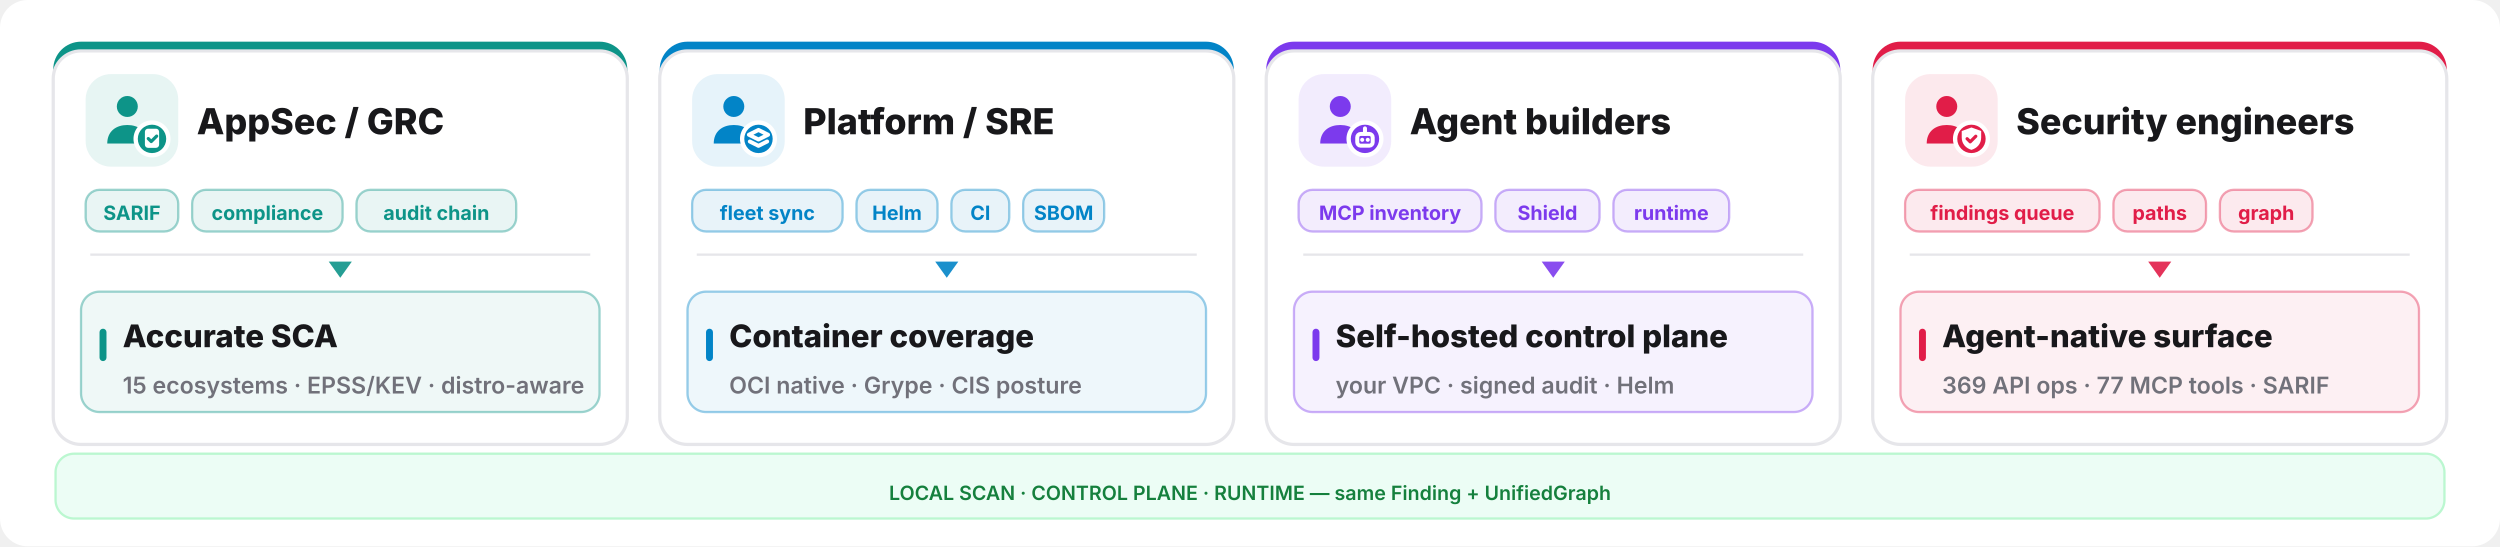
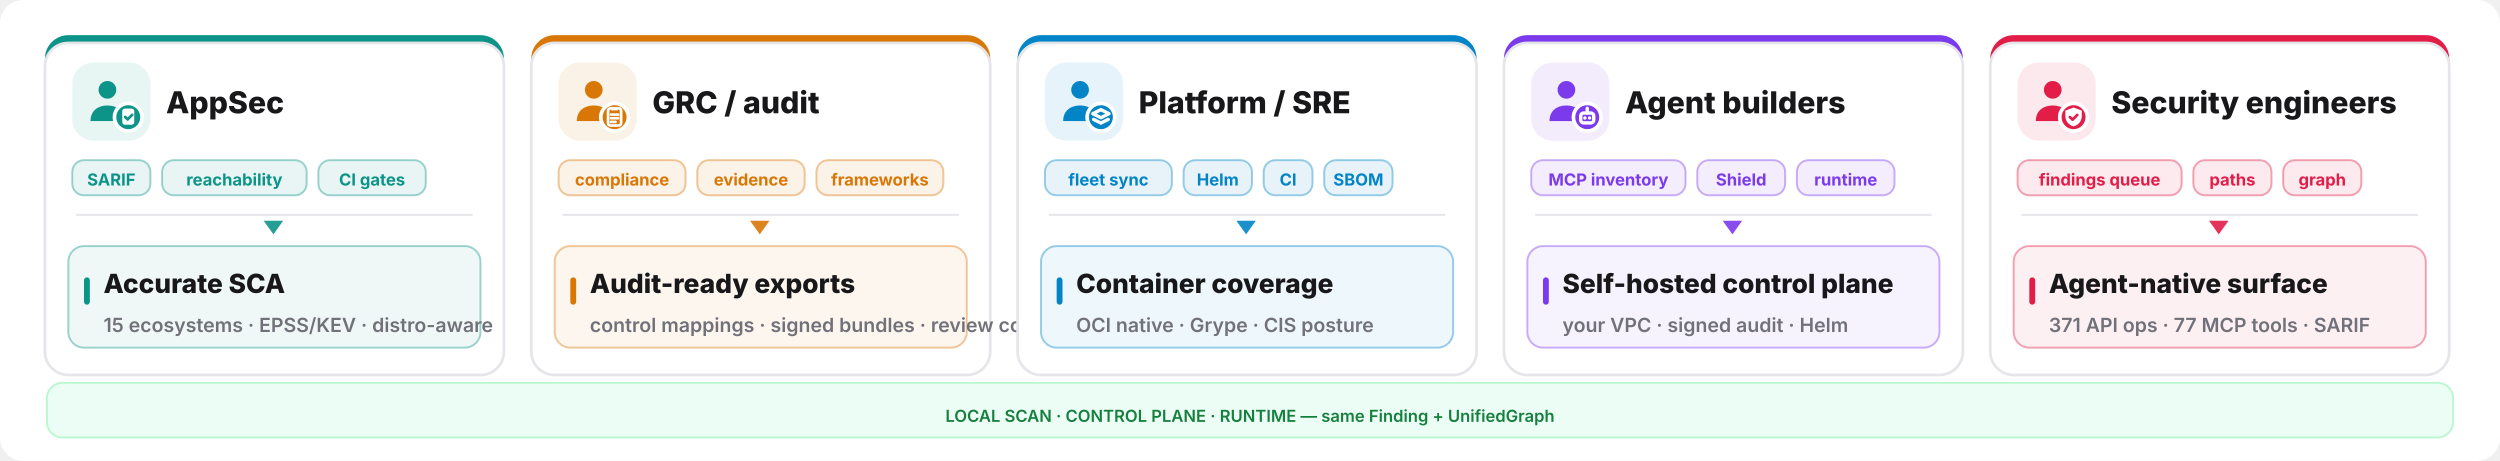
- <svg xmlns="http://www.w3.org/2000/svg" width="1080" height="236" viewBox="0 0 1080 236" fill="none">
-   <rect width="1080" height="236" rx="12" fill="#ffffff" />
-   <rect x="23" y="18" width="248" height="174" rx="12" fill="#0d9488" />
-   <rect x="23" y="22" width="248" height="170" rx="12" fill="#ffffff" stroke="#e6e6ea" stroke-width="1.4" />
+ <svg xmlns="http://www.w3.org/2000/svg" width="1280" height="236" viewBox="0 0 1280 236" fill="none">
+   <rect width="1280" height="236" rx="12" fill="#ffffff" />
+   <rect x="23" y="18" width="235" height="174" rx="12" fill="#0d9488" />
+   <rect x="23" y="22" width="235" height="170" rx="12" fill="#ffffff" stroke="#e6e6ea" stroke-width="1.4" />
  <rect x="37" y="32" width="40" height="40" rx="11" fill="#0d9488" opacity="0.10" />
  <g transform="translate(41,36) scale(1.333333)">
    <circle cx="10.5" cy="7.5" r="3.4" fill="#0d9488" />
    <path d="M4 19.5c0-4 2.9-6 6.5-6s6.5 2 6.5 6z" fill="#0d9488" />
    <circle cx="18.5" cy="18" r="6" fill="#ffffff" />
    <circle cx="18.5" cy="18" r="4.6" fill="#0d9488" />
    <g fill="none" stroke="#ffffff" stroke-width="1.3" stroke-linecap="round" stroke-linejoin="round">
      <rect x="16.2" y="14.7" width="4.6" height="6.2" rx="1" fill="#ffffff" stroke="none" />
      <path d="M17.3 17.9l.95.95 1.75-1.75" stroke="#0d9488" stroke-width="1.05" />
    </g>
  </g>
-   <text x="85" y="58" font-family="Inter,system-ui,sans-serif" font-size="15.5" font-weight="800" fill="#18181b">AppSec / GRC</text>
+   <text x="85" y="58" font-family="Inter,system-ui,sans-serif" font-size="15.5" font-weight="800" fill="#18181b">AppSec</text>
  <rect x="37" y="82" width="40" height="18" rx="6" fill="#0d9488" fill-opacity="0.09" stroke="#0d9488" stroke-opacity="0.4" />
  <text x="57.0" y="95" text-anchor="middle" font-family="Inter,system-ui,sans-serif" font-size="8.5" font-weight="700" fill="#0d9488">SARIF</text>
-   <rect x="83" y="82" width="65" height="18" rx="6" fill="#0d9488" fill-opacity="0.09" stroke="#0d9488" stroke-opacity="0.4" />
-   <text x="115.5" y="95" text-anchor="middle" font-family="Inter,system-ui,sans-serif" font-size="8.5" font-weight="700" fill="#0d9488">compliance</text>
-   <rect x="154" y="82" width="69" height="18" rx="6" fill="#0d9488" fill-opacity="0.09" stroke="#0d9488" stroke-opacity="0.4" />
-   <text x="188.5" y="95" text-anchor="middle" font-family="Inter,system-ui,sans-serif" font-size="8.5" font-weight="700" fill="#0d9488">audit chain</text>
-   <line x1="39" y1="110" x2="255" y2="110" stroke="#e6e6ea" stroke-width="1" />
-   <polygon points="147,120 142,113 152,113" fill="#0d9488" opacity="0.9" />
-   <rect x="35" y="126" width="224" height="52" rx="8" fill="#0d9488" opacity="0.07" />
-   <rect x="35" y="126" width="224" height="52" rx="8" fill="none" stroke="#0d9488" opacity="0.4" />
+   <rect x="83" y="82" width="74" height="18" rx="6" fill="#0d9488" fill-opacity="0.09" stroke="#0d9488" stroke-opacity="0.4" />
+   <text x="120.0" y="95" text-anchor="middle" font-family="Inter,system-ui,sans-serif" font-size="8.5" font-weight="700" fill="#0d9488">reachability</text>
+   <rect x="163" y="82" width="55" height="18" rx="6" fill="#0d9488" fill-opacity="0.09" stroke="#0d9488" stroke-opacity="0.4" />
+   <text x="190.5" y="95" text-anchor="middle" font-family="Inter,system-ui,sans-serif" font-size="8.5" font-weight="700" fill="#0d9488">CI gates</text>
+   <line x1="39" y1="110" x2="242" y2="110" stroke="#e6e6ea" stroke-width="1" />
+   <polygon points="140,120 135,113 145,113" fill="#0d9488" opacity="0.9" />
+   <rect x="35" y="126" width="211" height="52" rx="8" fill="#0d9488" opacity="0.07" />
+   <rect x="35" y="126" width="211" height="52" rx="8" fill="none" stroke="#0d9488" opacity="0.4" />
  <rect x="43" y="142" width="3" height="14" rx="1.5" fill="#0d9488" />
  <text x="53" y="150" font-family="Inter,system-ui,sans-serif" font-size="13.5" font-weight="800" fill="#18181b">Accurate SCA</text>
  <text x="53" y="170" font-family="Inter,system-ui,sans-serif" font-size="10" font-weight="600" fill="#71717a">15 ecosystems · EPSS/KEV · distro-aware</text>
-   <rect x="285" y="18" width="248" height="174" rx="12" fill="#0284c7" />
-   <rect x="285" y="22" width="248" height="170" rx="12" fill="#ffffff" stroke="#e6e6ea" stroke-width="1.4" />
-   <rect x="299" y="32" width="40" height="40" rx="11" fill="#0284c7" opacity="0.10" />
-   <g transform="translate(303,36) scale(1.333333)">
+   <rect x="272" y="18" width="235" height="174" rx="12" fill="#d97706" />
+   <rect x="272" y="22" width="235" height="170" rx="12" fill="#ffffff" stroke="#e6e6ea" stroke-width="1.4" />
+   <rect x="286" y="32" width="40" height="40" rx="11" fill="#d97706" opacity="0.10" />
+   <g transform="translate(290,36) scale(1.333333)">
+     <circle cx="10.5" cy="7.5" r="3.4" fill="#d97706" />
+     <path d="M4 19.5c0-4 2.9-6 6.5-6s6.5 2 6.5 6z" fill="#d97706" />
+     <circle cx="18.5" cy="18" r="6" fill="#ffffff" />
+     <circle cx="18.5" cy="18" r="4.6" fill="#d97706" />
+     <g fill="none" stroke="#ffffff" stroke-width="1.3" stroke-linecap="round" stroke-linejoin="round">
+       <rect x="16.0" y="14.6" width="5.0" height="6.6" rx="0.9" fill="none" stroke="#ffffff" stroke-width="1.05" />
+       <path d="M17.2 14.2h2.6v1.2h-2.6z" fill="#ffffff" stroke="none" />
+       <path d="M17.1 17.0h2.8 M17.1 18.4h2.8 M17.1 19.8h1.8" stroke="#ffffff" stroke-width="1.0" />
+     </g>
+   </g>
+   <text x="334" y="58" font-family="Inter,system-ui,sans-serif" font-size="15.5" font-weight="800" fill="#18181b">GRC / audit</text>
+   <rect x="286" y="82" width="65" height="18" rx="6" fill="#d97706" fill-opacity="0.09" stroke="#d97706" stroke-opacity="0.4" />
+   <text x="318.5" y="95" text-anchor="middle" font-family="Inter,system-ui,sans-serif" font-size="8.5" font-weight="700" fill="#d97706">compliance</text>
+   <rect x="357" y="82" width="55" height="18" rx="6" fill="#d97706" fill-opacity="0.09" stroke="#d97706" stroke-opacity="0.4" />
+   <text x="384.5" y="95" text-anchor="middle" font-family="Inter,system-ui,sans-serif" font-size="8.5" font-weight="700" fill="#d97706">evidence</text>
+   <rect x="418" y="82" width="65" height="18" rx="6" fill="#d97706" fill-opacity="0.09" stroke="#d97706" stroke-opacity="0.4" />
+   <text x="450.5" y="95" text-anchor="middle" font-family="Inter,system-ui,sans-serif" font-size="8.5" font-weight="700" fill="#d97706">frameworks</text>
+   <line x1="288" y1="110" x2="491" y2="110" stroke="#e6e6ea" stroke-width="1" />
+   <polygon points="389,120 384,113 394,113" fill="#d97706" opacity="0.9" />
+   <rect x="284" y="126" width="211" height="52" rx="8" fill="#d97706" opacity="0.07" />
+   <rect x="284" y="126" width="211" height="52" rx="8" fill="none" stroke="#d97706" opacity="0.4" />
+   <rect x="292" y="142" width="3" height="14" rx="1.5" fill="#d97706" />
+   <text x="302" y="150" font-family="Inter,system-ui,sans-serif" font-size="13.5" font-weight="800" fill="#18181b">Audit-ready exports</text>
+   <text x="302" y="170" font-family="Inter,system-ui,sans-serif" font-size="10" font-weight="600" fill="#71717a">control mappings · signed bundles · review context</text>
+   <rect x="521" y="18" width="235" height="174" rx="12" fill="#0284c7" />
+   <rect x="521" y="22" width="235" height="170" rx="12" fill="#ffffff" stroke="#e6e6ea" stroke-width="1.4" />
+   <rect x="535" y="32" width="40" height="40" rx="11" fill="#0284c7" opacity="0.10" />
+   <g transform="translate(539,36) scale(1.333333)">
    <circle cx="10.5" cy="7.5" r="3.4" fill="#0284c7" />
    <path d="M4 19.5c0-4 2.9-6 6.5-6s6.5 2 6.5 6z" fill="#0284c7" />
    <circle cx="18.5" cy="18" r="6" fill="#ffffff" />
    <circle cx="18.5" cy="18" r="4.6" fill="#0284c7" />
    <g fill="none" stroke="#ffffff" stroke-width="1.3" stroke-linecap="round" stroke-linejoin="round">
      <path d="M18.5 15.1l3.1 1.55-3.1 1.55-3.1-1.55z" />
      <path d="M15.7 18.85l2.8 1.4 2.8-1.4" />
    </g>
  </g>
-   <text x="347" y="58" font-family="Inter,system-ui,sans-serif" font-size="15.5" font-weight="800" fill="#18181b">Platform / SRE</text>
-   <rect x="299" y="82" width="65" height="18" rx="6" fill="#0284c7" fill-opacity="0.09" stroke="#0284c7" stroke-opacity="0.4" />
-   <text x="331.5" y="95" text-anchor="middle" font-family="Inter,system-ui,sans-serif" font-size="8.5" font-weight="700" fill="#0284c7">fleet sync</text>
-   <rect x="370" y="82" width="35" height="18" rx="6" fill="#0284c7" fill-opacity="0.09" stroke="#0284c7" stroke-opacity="0.4" />
-   <text x="387.5" y="95" text-anchor="middle" font-family="Inter,system-ui,sans-serif" font-size="8.5" font-weight="700" fill="#0284c7">Helm</text>
-   <rect x="411" y="82" width="25" height="18" rx="6" fill="#0284c7" fill-opacity="0.09" stroke="#0284c7" stroke-opacity="0.4" />
-   <text x="423.5" y="95" text-anchor="middle" font-family="Inter,system-ui,sans-serif" font-size="8.5" font-weight="700" fill="#0284c7">CI</text>
-   <rect x="442" y="82" width="35" height="18" rx="6" fill="#0284c7" fill-opacity="0.09" stroke="#0284c7" stroke-opacity="0.4" />
-   <text x="459.5" y="95" text-anchor="middle" font-family="Inter,system-ui,sans-serif" font-size="8.5" font-weight="700" fill="#0284c7">SBOM</text>
-   <line x1="301" y1="110" x2="517" y2="110" stroke="#e6e6ea" stroke-width="1" />
-   <polygon points="409,120 404,113 414,113" fill="#0284c7" opacity="0.9" />
-   <rect x="297" y="126" width="224" height="52" rx="8" fill="#0284c7" opacity="0.07" />
-   <rect x="297" y="126" width="224" height="52" rx="8" fill="none" stroke="#0284c7" opacity="0.4" />
-   <rect x="305" y="142" width="3" height="14" rx="1.5" fill="#0284c7" />
-   <text x="315" y="150" font-family="Inter,system-ui,sans-serif" font-size="13.5" font-weight="800" fill="#18181b">Container coverage</text>
-   <text x="315" y="170" font-family="Inter,system-ui,sans-serif" font-size="10" font-weight="600" fill="#71717a">OCI native · Grype · CIS posture</text>
-   <rect x="547" y="18" width="248" height="174" rx="12" fill="#7c3aed" />
-   <rect x="547" y="22" width="248" height="170" rx="12" fill="#ffffff" stroke="#e6e6ea" stroke-width="1.4" />
-   <rect x="561" y="32" width="40" height="40" rx="11" fill="#7c3aed" opacity="0.10" />
-   <g transform="translate(565,36) scale(1.333333)">
+   <text x="583" y="58" font-family="Inter,system-ui,sans-serif" font-size="15.5" font-weight="800" fill="#18181b">Platform / SRE</text>
+   <rect x="535" y="82" width="65" height="18" rx="6" fill="#0284c7" fill-opacity="0.09" stroke="#0284c7" stroke-opacity="0.4" />
+   <text x="567.5" y="95" text-anchor="middle" font-family="Inter,system-ui,sans-serif" font-size="8.5" font-weight="700" fill="#0284c7">fleet sync</text>
+   <rect x="606" y="82" width="35" height="18" rx="6" fill="#0284c7" fill-opacity="0.09" stroke="#0284c7" stroke-opacity="0.4" />
+   <text x="623.5" y="95" text-anchor="middle" font-family="Inter,system-ui,sans-serif" font-size="8.5" font-weight="700" fill="#0284c7">Helm</text>
+   <rect x="647" y="82" width="25" height="18" rx="6" fill="#0284c7" fill-opacity="0.09" stroke="#0284c7" stroke-opacity="0.4" />
+   <text x="659.5" y="95" text-anchor="middle" font-family="Inter,system-ui,sans-serif" font-size="8.5" font-weight="700" fill="#0284c7">CI</text>
+   <rect x="678" y="82" width="35" height="18" rx="6" fill="#0284c7" fill-opacity="0.09" stroke="#0284c7" stroke-opacity="0.4" />
+   <text x="695.5" y="95" text-anchor="middle" font-family="Inter,system-ui,sans-serif" font-size="8.5" font-weight="700" fill="#0284c7">SBOM</text>
+   <line x1="537" y1="110" x2="740" y2="110" stroke="#e6e6ea" stroke-width="1" />
+   <polygon points="638,120 633,113 643,113" fill="#0284c7" opacity="0.9" />
+   <rect x="533" y="126" width="211" height="52" rx="8" fill="#0284c7" opacity="0.07" />
+   <rect x="533" y="126" width="211" height="52" rx="8" fill="none" stroke="#0284c7" opacity="0.4" />
+   <rect x="541" y="142" width="3" height="14" rx="1.5" fill="#0284c7" />
+   <text x="551" y="150" font-family="Inter,system-ui,sans-serif" font-size="13.5" font-weight="800" fill="#18181b">Container coverage</text>
+   <text x="551" y="170" font-family="Inter,system-ui,sans-serif" font-size="10" font-weight="600" fill="#71717a">OCI native · Grype · CIS posture</text>
+   <rect x="770" y="18" width="235" height="174" rx="12" fill="#7c3aed" />
+   <rect x="770" y="22" width="235" height="170" rx="12" fill="#ffffff" stroke="#e6e6ea" stroke-width="1.4" />
+   <rect x="784" y="32" width="40" height="40" rx="11" fill="#7c3aed" opacity="0.10" />
+   <g transform="translate(788,36) scale(1.333333)">
    <circle cx="10.5" cy="7.5" r="3.4" fill="#7c3aed" />
    <path d="M4 19.5c0-4 2.9-6 6.5-6s6.5 2 6.5 6z" fill="#7c3aed" />
    <circle cx="18.5" cy="18" r="6" fill="#ffffff" />
    <circle cx="18.5" cy="18" r="4.6" fill="#7c3aed" />
    <g fill="none" stroke="#ffffff" stroke-width="1.3" stroke-linecap="round" stroke-linejoin="round">
      <rect x="16" y="16.4" width="5" height="3.8" rx="1.1" />
      <path d="M17.6 18.3h.01 M19.4 18.3h.01 M18.5 14.6v1.8" />
    </g>
  </g>
-   <text x="609" y="58" font-family="Inter,system-ui,sans-serif" font-size="15.5" font-weight="800" fill="#18181b">Agent builders</text>
-   <rect x="561" y="82" width="79" height="18" rx="6" fill="#7c3aed" fill-opacity="0.09" stroke="#7c3aed" stroke-opacity="0.4" />
-   <text x="600.5" y="95" text-anchor="middle" font-family="Inter,system-ui,sans-serif" font-size="8.5" font-weight="700" fill="#7c3aed">MCP inventory</text>
-   <rect x="646" y="82" width="45" height="18" rx="6" fill="#7c3aed" fill-opacity="0.09" stroke="#7c3aed" stroke-opacity="0.4" />
-   <text x="668.5" y="95" text-anchor="middle" font-family="Inter,system-ui,sans-serif" font-size="8.5" font-weight="700" fill="#7c3aed">Shield</text>
-   <rect x="697" y="82" width="50" height="18" rx="6" fill="#7c3aed" fill-opacity="0.09" stroke="#7c3aed" stroke-opacity="0.4" />
-   <text x="722.0" y="95" text-anchor="middle" font-family="Inter,system-ui,sans-serif" font-size="8.5" font-weight="700" fill="#7c3aed">runtime</text>
-   <line x1="563" y1="110" x2="779" y2="110" stroke="#e6e6ea" stroke-width="1" />
-   <polygon points="671,120 666,113 676,113" fill="#7c3aed" opacity="0.9" />
-   <rect x="559" y="126" width="224" height="52" rx="8" fill="#7c3aed" opacity="0.07" />
-   <rect x="559" y="126" width="224" height="52" rx="8" fill="none" stroke="#7c3aed" opacity="0.4" />
-   <rect x="567" y="142" width="3" height="14" rx="1.5" fill="#7c3aed" />
-   <text x="577" y="150" font-family="Inter,system-ui,sans-serif" font-size="13.5" font-weight="800" fill="#18181b">Self-hosted control plane</text>
-   <text x="577" y="170" font-family="Inter,system-ui,sans-serif" font-size="10" font-weight="600" fill="#71717a">your VPC · signed audit · Helm</text>
-   <rect x="809" y="18" width="248" height="174" rx="12" fill="#e11d48" />
-   <rect x="809" y="22" width="248" height="170" rx="12" fill="#ffffff" stroke="#e6e6ea" stroke-width="1.4" />
-   <rect x="823" y="32" width="40" height="40" rx="11" fill="#e11d48" opacity="0.10" />
-   <g transform="translate(827,36) scale(1.333333)">
+   <text x="832" y="58" font-family="Inter,system-ui,sans-serif" font-size="15.5" font-weight="800" fill="#18181b">Agent builders</text>
+   <rect x="784" y="82" width="79" height="18" rx="6" fill="#7c3aed" fill-opacity="0.09" stroke="#7c3aed" stroke-opacity="0.4" />
+   <text x="823.5" y="95" text-anchor="middle" font-family="Inter,system-ui,sans-serif" font-size="8.5" font-weight="700" fill="#7c3aed">MCP inventory</text>
+   <rect x="869" y="82" width="45" height="18" rx="6" fill="#7c3aed" fill-opacity="0.09" stroke="#7c3aed" stroke-opacity="0.4" />
+   <text x="891.5" y="95" text-anchor="middle" font-family="Inter,system-ui,sans-serif" font-size="8.5" font-weight="700" fill="#7c3aed">Shield</text>
+   <rect x="920" y="82" width="50" height="18" rx="6" fill="#7c3aed" fill-opacity="0.09" stroke="#7c3aed" stroke-opacity="0.4" />
+   <text x="945.0" y="95" text-anchor="middle" font-family="Inter,system-ui,sans-serif" font-size="8.5" font-weight="700" fill="#7c3aed">runtime</text>
+   <line x1="786" y1="110" x2="989" y2="110" stroke="#e6e6ea" stroke-width="1" />
+   <polygon points="887,120 882,113 892,113" fill="#7c3aed" opacity="0.9" />
+   <rect x="782" y="126" width="211" height="52" rx="8" fill="#7c3aed" opacity="0.07" />
+   <rect x="782" y="126" width="211" height="52" rx="8" fill="none" stroke="#7c3aed" opacity="0.4" />
+   <rect x="790" y="142" width="3" height="14" rx="1.5" fill="#7c3aed" />
+   <text x="800" y="150" font-family="Inter,system-ui,sans-serif" font-size="13.5" font-weight="800" fill="#18181b">Self-hosted control plane</text>
+   <text x="800" y="170" font-family="Inter,system-ui,sans-serif" font-size="10" font-weight="600" fill="#71717a">your VPC · signed audit · Helm</text>
+   <rect x="1019" y="18" width="235" height="174" rx="12" fill="#e11d48" />
+   <rect x="1019" y="22" width="235" height="170" rx="12" fill="#ffffff" stroke="#e6e6ea" stroke-width="1.4" />
+   <rect x="1033" y="32" width="40" height="40" rx="11" fill="#e11d48" opacity="0.10" />
+   <g transform="translate(1037,36) scale(1.333333)">
    <circle cx="10.5" cy="7.5" r="3.4" fill="#e11d48" />
    <path d="M4 19.5c0-4 2.9-6 6.5-6s6.5 2 6.5 6z" fill="#e11d48" />
    <circle cx="18.5" cy="18" r="6" fill="#ffffff" />
    <circle cx="18.5" cy="18" r="4.6" fill="#e11d48" />
    <g fill="none" stroke="#ffffff" stroke-width="1.3" stroke-linecap="round" stroke-linejoin="round">
      <path d="M18.5 14.3l3.15 1.15v2.1c0 2.1-1.4 3.5-3.15 4-1.75-.5-3.15-1.9-3.15-4v-2.1z" fill="#ffffff" stroke="none" />
      <path d="M17.1 17.95l1 1 1.8-1.8" stroke="#e11d48" stroke-width="1.05" />
    </g>
  </g>
-   <text x="871" y="58" font-family="Inter,system-ui,sans-serif" font-size="15.5" font-weight="800" fill="#18181b">Security engineers</text>
-   <rect x="823" y="82" width="84" height="18" rx="6" fill="#e11d48" fill-opacity="0.09" stroke="#e11d48" stroke-opacity="0.4" />
-   <text x="865.0" y="95" text-anchor="middle" font-family="Inter,system-ui,sans-serif" font-size="8.5" font-weight="700" fill="#e11d48">findings queue</text>
-   <rect x="913" y="82" width="40" height="18" rx="6" fill="#e11d48" fill-opacity="0.09" stroke="#e11d48" stroke-opacity="0.4" />
-   <text x="933.0" y="95" text-anchor="middle" font-family="Inter,system-ui,sans-serif" font-size="8.5" font-weight="700" fill="#e11d48">paths</text>
-   <rect x="959" y="82" width="40" height="18" rx="6" fill="#e11d48" fill-opacity="0.09" stroke="#e11d48" stroke-opacity="0.4" />
-   <text x="979.0" y="95" text-anchor="middle" font-family="Inter,system-ui,sans-serif" font-size="8.5" font-weight="700" fill="#e11d48">graph</text>
-   <line x1="825" y1="110" x2="1041" y2="110" stroke="#e6e6ea" stroke-width="1" />
-   <polygon points="933,120 928,113 938,113" fill="#e11d48" opacity="0.9" />
-   <rect x="821" y="126" width="224" height="52" rx="8" fill="#e11d48" opacity="0.07" />
-   <rect x="821" y="126" width="224" height="52" rx="8" fill="none" stroke="#e11d48" opacity="0.4" />
-   <rect x="829" y="142" width="3" height="14" rx="1.5" fill="#e11d48" />
-   <text x="839" y="150" font-family="Inter,system-ui,sans-serif" font-size="13.5" font-weight="800" fill="#18181b">Agent-native surface</text>
-   <text x="839" y="170" font-family="Inter,system-ui,sans-serif" font-size="10" font-weight="600" fill="#71717a">369 API ops · 77 MCP tools · SARIF</text>
-   <rect x="24" y="196" width="1032" height="28" rx="8" fill="#ecfdf5" stroke="#bbf7d0" />
-   <text x="540" y="216" text-anchor="middle" font-family="Inter,system-ui,sans-serif" font-size="8.5" font-weight="600" fill="#15803d">LOCAL SCAN · CONTROL PLANE · RUNTIME — same Finding + UnifiedGraph</text>
+   <text x="1081" y="58" font-family="Inter,system-ui,sans-serif" font-size="15.5" font-weight="800" fill="#18181b">Security engineers</text>
+   <rect x="1033" y="82" width="84" height="18" rx="6" fill="#e11d48" fill-opacity="0.09" stroke="#e11d48" stroke-opacity="0.4" />
+   <text x="1075.0" y="95" text-anchor="middle" font-family="Inter,system-ui,sans-serif" font-size="8.5" font-weight="700" fill="#e11d48">findings queue</text>
+   <rect x="1123" y="82" width="40" height="18" rx="6" fill="#e11d48" fill-opacity="0.09" stroke="#e11d48" stroke-opacity="0.4" />
+   <text x="1143.0" y="95" text-anchor="middle" font-family="Inter,system-ui,sans-serif" font-size="8.5" font-weight="700" fill="#e11d48">paths</text>
+   <rect x="1169" y="82" width="40" height="18" rx="6" fill="#e11d48" fill-opacity="0.09" stroke="#e11d48" stroke-opacity="0.4" />
+   <text x="1189.0" y="95" text-anchor="middle" font-family="Inter,system-ui,sans-serif" font-size="8.5" font-weight="700" fill="#e11d48">graph</text>
+   <line x1="1035" y1="110" x2="1238" y2="110" stroke="#e6e6ea" stroke-width="1" />
+   <polygon points="1136,120 1131,113 1141,113" fill="#e11d48" opacity="0.9" />
+   <rect x="1031" y="126" width="211" height="52" rx="8" fill="#e11d48" opacity="0.07" />
+   <rect x="1031" y="126" width="211" height="52" rx="8" fill="none" stroke="#e11d48" opacity="0.4" />
+   <rect x="1039" y="142" width="3" height="14" rx="1.5" fill="#e11d48" />
+   <text x="1049" y="150" font-family="Inter,system-ui,sans-serif" font-size="13.5" font-weight="800" fill="#18181b">Agent-native surface</text>
+   <text x="1049" y="170" font-family="Inter,system-ui,sans-serif" font-size="10" font-weight="600" fill="#71717a">371 API ops · 77 MCP tools · SARIF</text>
+   <rect x="24" y="196" width="1232" height="28" rx="8" fill="#ecfdf5" stroke="#bbf7d0" />
+   <text x="640" y="216" text-anchor="middle" font-family="Inter,system-ui,sans-serif" font-size="8.5" font-weight="600" fill="#15803d">LOCAL SCAN · CONTROL PLANE · RUNTIME — same Finding + UnifiedGraph</text>
</svg>
